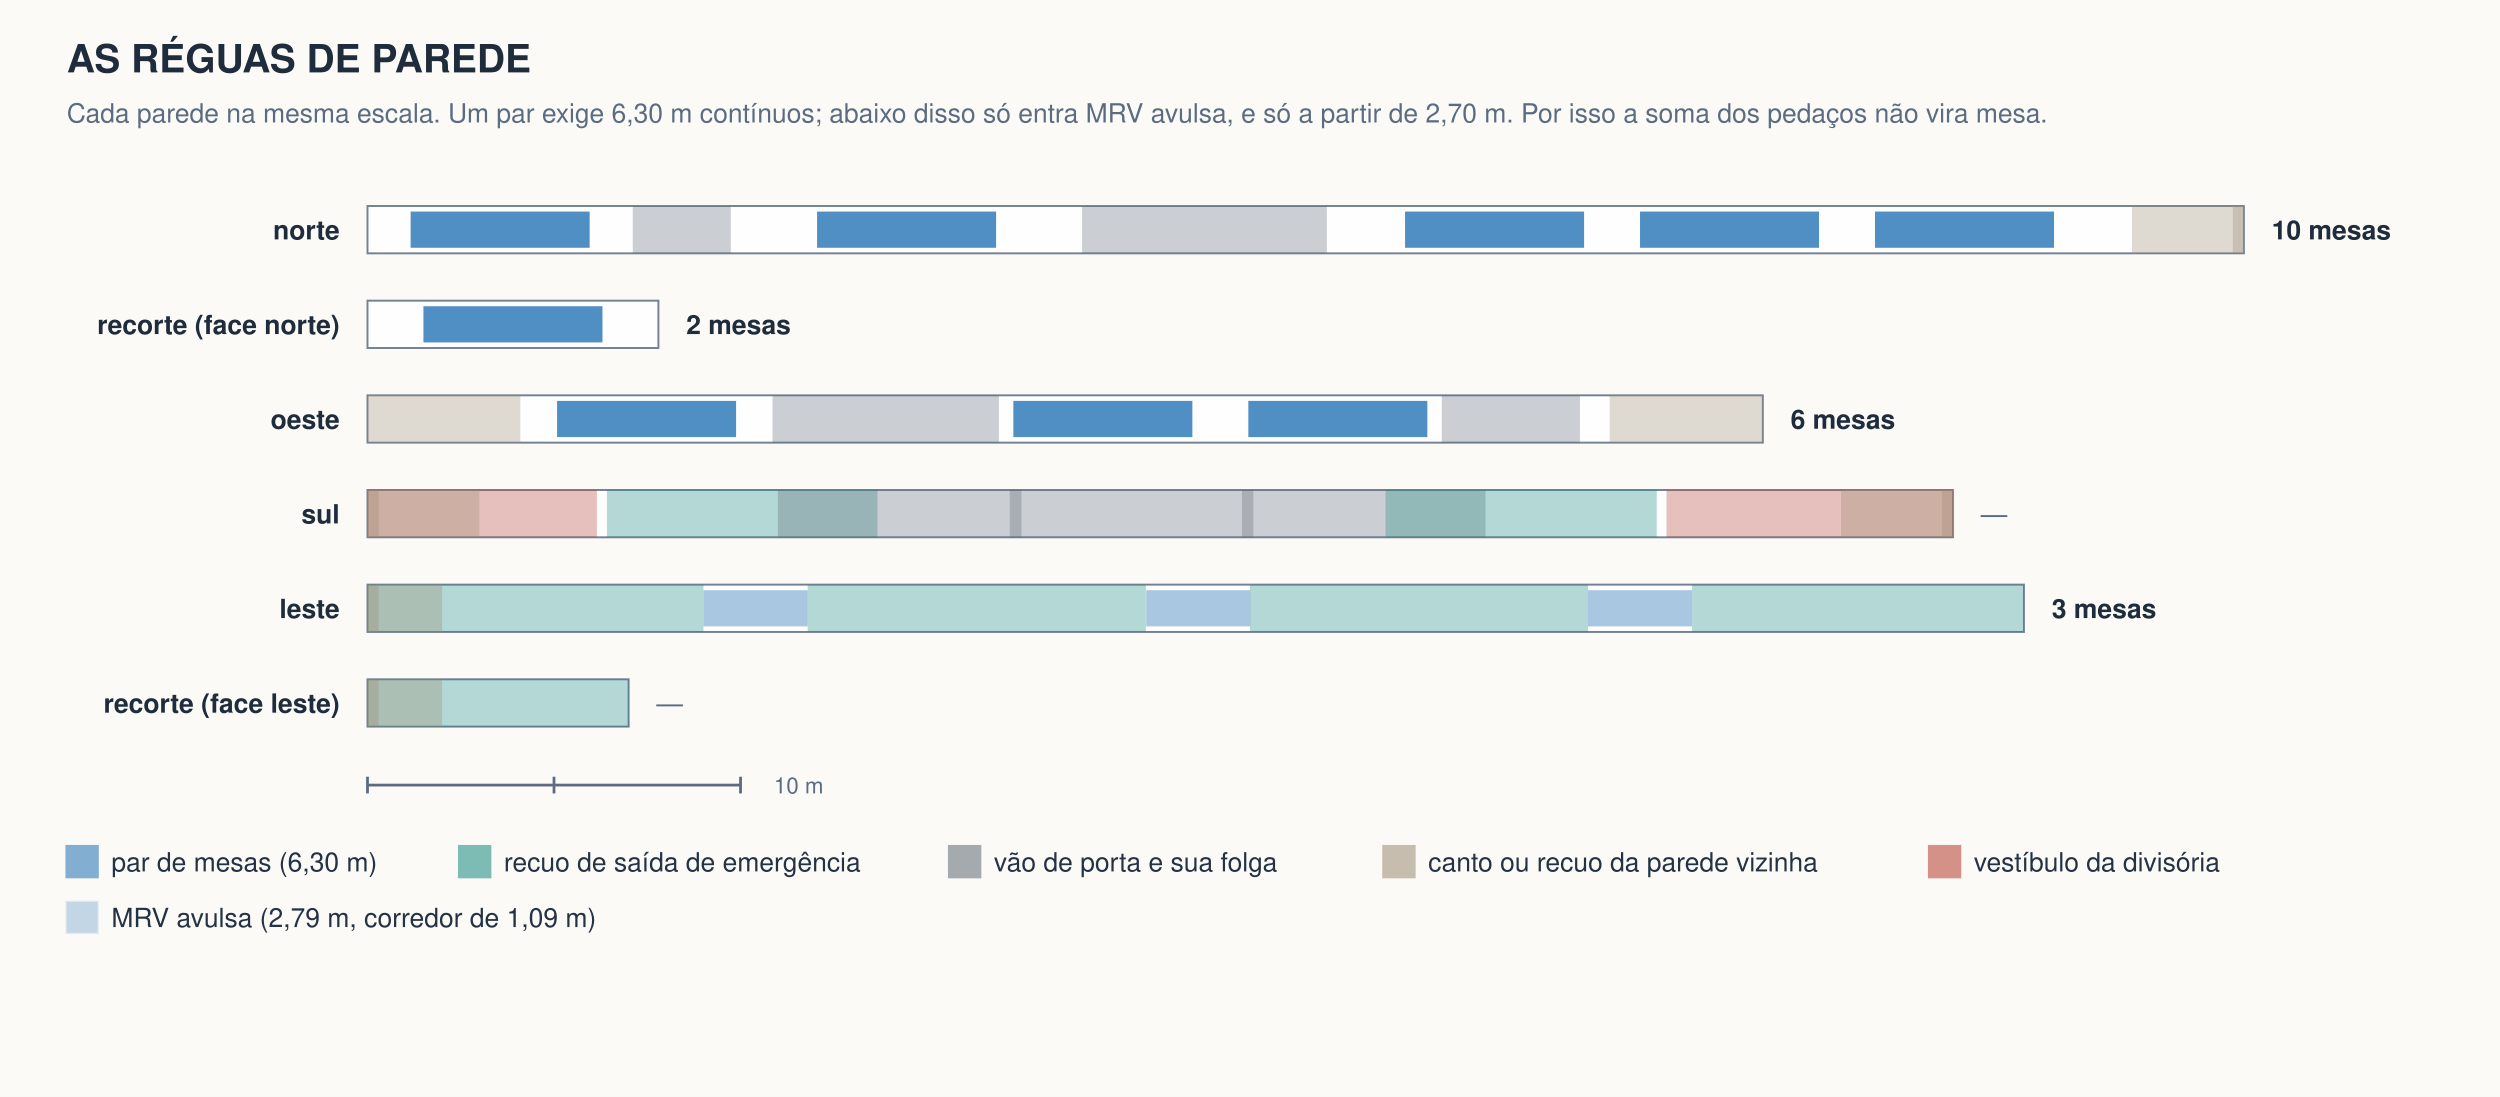
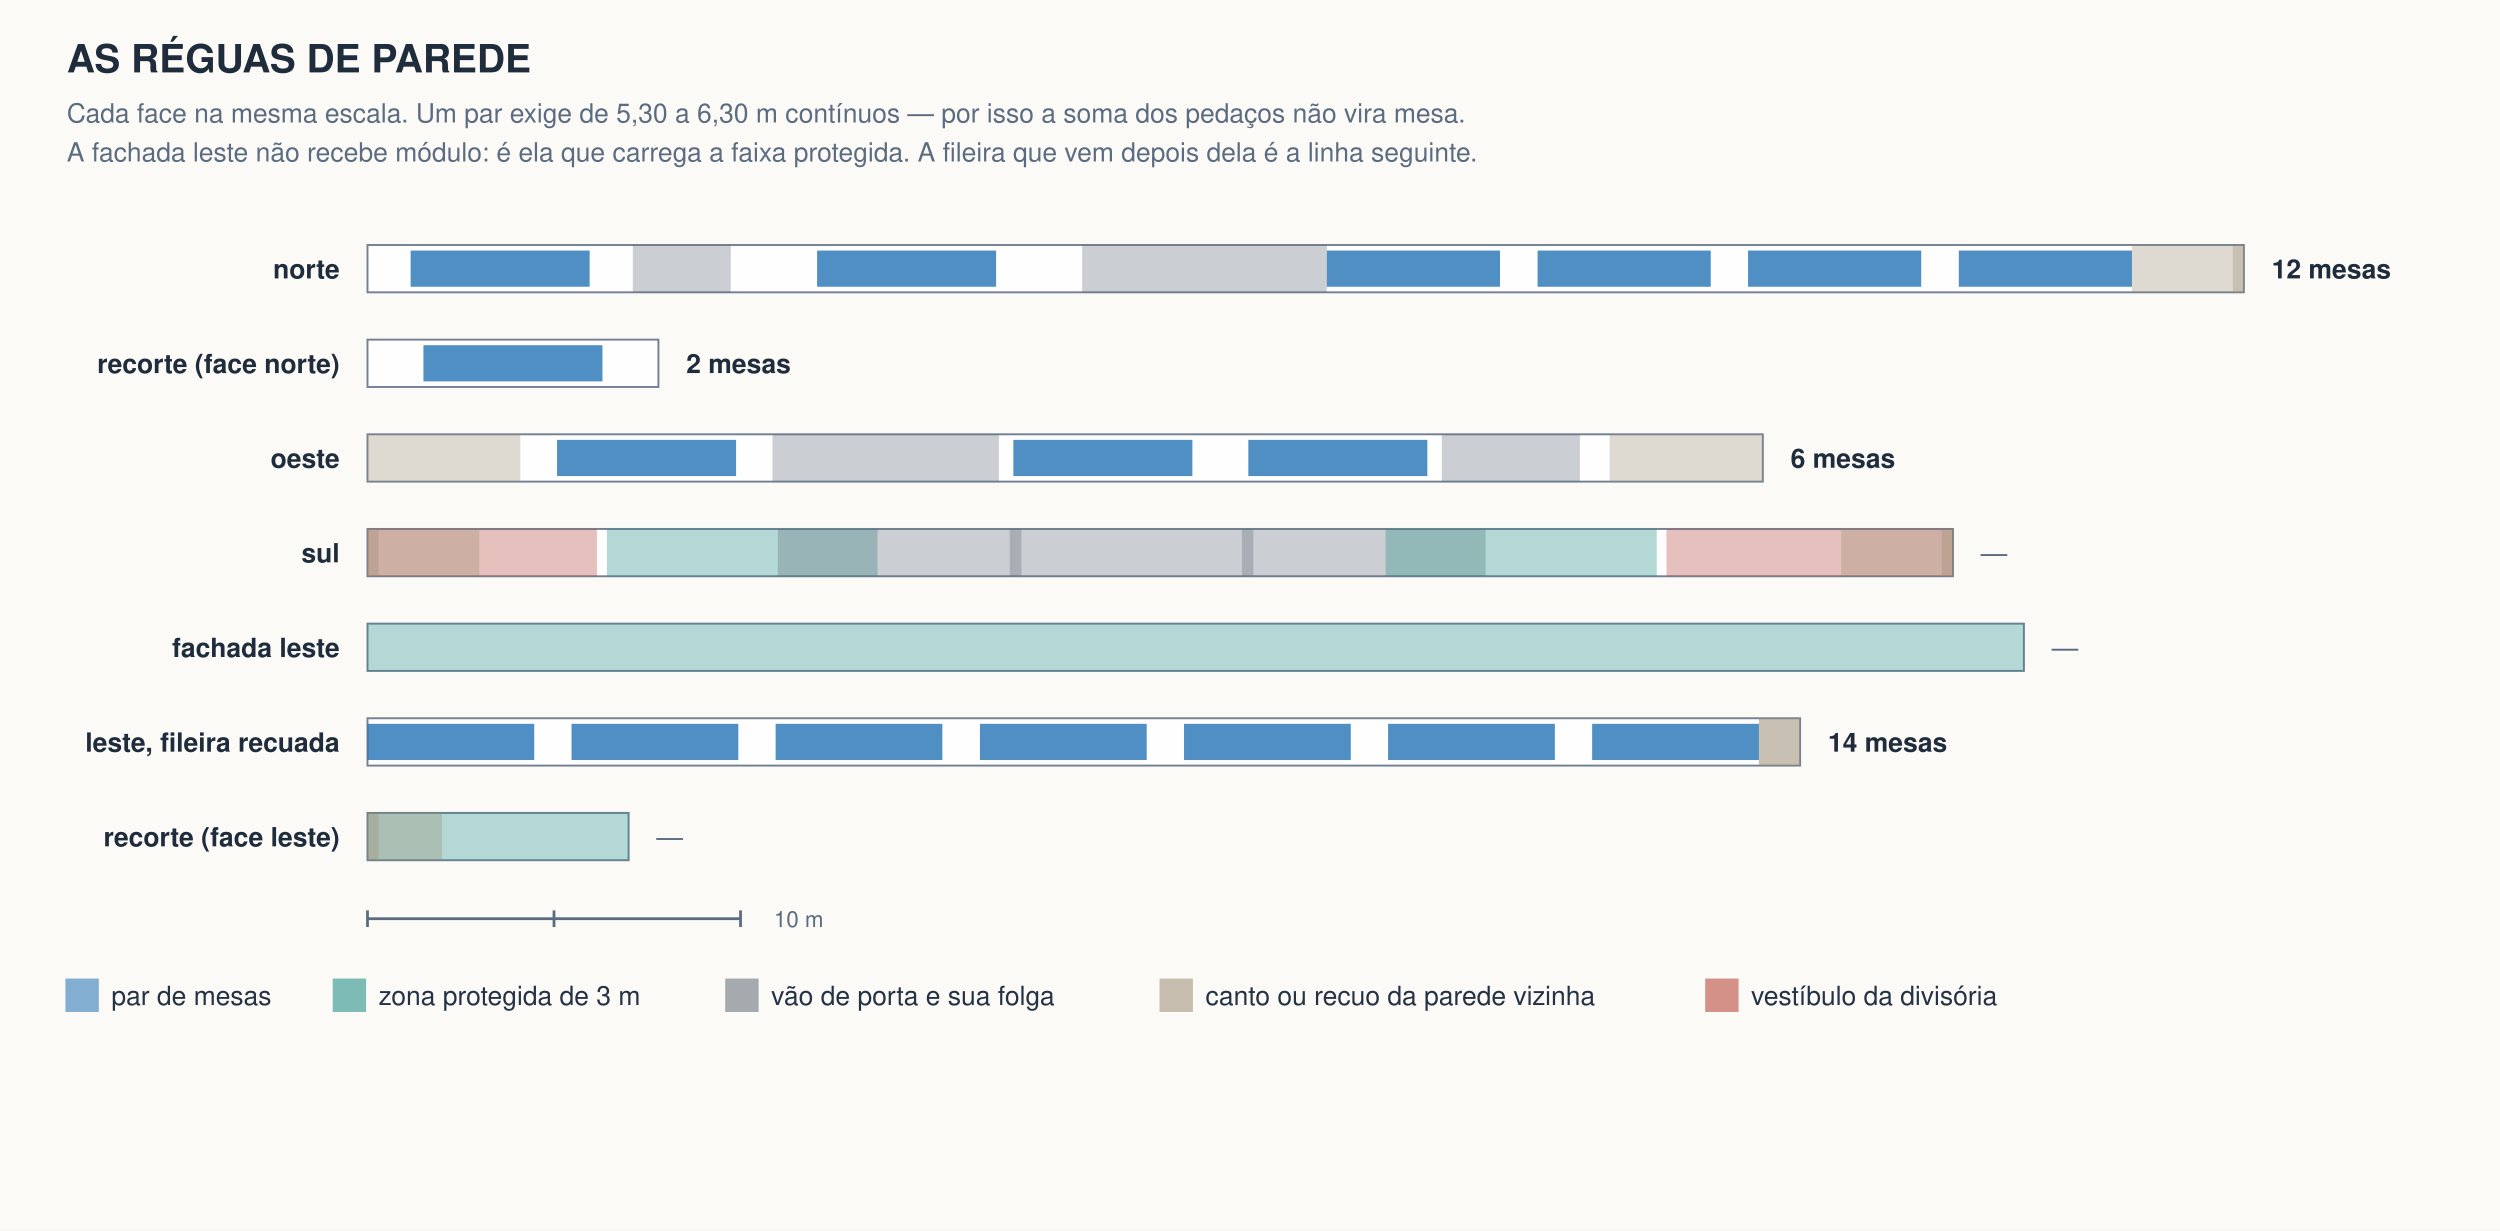
- <svg xmlns="http://www.w3.org/2000/svg" viewBox="0 0 898 394" style="width:100%;height:auto" role="img" aria-label="As réguas de parede do cenário B">
-   <rect x="0" y="0" width="898" height="394" fill="#fbfaf7" />
+ <svg xmlns="http://www.w3.org/2000/svg" viewBox="0 0 898 442" style="width:100%;height:auto" role="img" aria-label="As réguas de parede do cenário B">
+   <rect x="0" y="0" width="898" height="442" fill="#fbfaf7" />
  <text x="24.0" y="26.0" font-family="ui-sans-serif,system-ui,'Segoe UI',Helvetica,Arial,sans-serif" font-size="14" fill="#1f2c3c" text-anchor="start" font-weight="700">AS RÉGUAS DE PAREDE</text>
-   <text x="24.0" y="44.0" font-family="ui-sans-serif,system-ui,'Segoe UI',Helvetica,Arial,sans-serif" font-size="9.5" fill="#5c6c80" text-anchor="start">Cada parede na mesma escala. Um par exige 6,30 m contínuos; abaixo disso só entra MRV avulsa, e só a partir de 2,70 m. Por isso a soma dos pedaços não vira mesa.</text>
-   <text x="122.0" y="86.0" font-family="ui-sans-serif,system-ui,'Segoe UI',Helvetica,Arial,sans-serif" font-size="9.5" fill="#1f2c3c" text-anchor="end" font-weight="600">norte</text>
-   <rect x="132.0" y="74.0" width="674.0" height="17.0" fill="#fff" stroke="#5c6c80" stroke-width="0.7" opacity=".85" />
-   <rect x="227.3" y="74.0" width="35.2" height="17.0" fill="#5d6773" opacity=".32" />
-   <rect x="388.7" y="74.0" width="87.9" height="17.0" fill="#5d6773" opacity=".32" />
-   <rect x="765.8" y="74.0" width="40.2" height="17.0" fill="#9a8b72" opacity=".32" />
-   <rect x="802.0" y="74.0" width="4.0" height="17.0" fill="#9a8b72" opacity=".32" />
-   <rect x="147.5" y="76.0" width="64.3" height="13.0" fill="#1f6fb2" opacity=".78" />
-   <rect x="293.5" y="76.0" width="64.3" height="13.0" fill="#1f6fb2" opacity=".78" />
-   <rect x="504.7" y="76.0" width="64.3" height="13.0" fill="#1f6fb2" opacity=".78" />
-   <rect x="589.1" y="76.0" width="64.3" height="13.0" fill="#1f6fb2" opacity=".78" />
-   <rect x="673.5" y="76.0" width="64.3" height="13.0" fill="#1f6fb2" opacity=".78" />
-   <text x="816.0" y="86.0" font-family="ui-sans-serif,system-ui,'Segoe UI',Helvetica,Arial,sans-serif" font-size="9.5" fill="#1f2c3c" text-anchor="start" font-weight="600">10 mesas</text>
-   <text x="122.0" y="120.0" font-family="ui-sans-serif,system-ui,'Segoe UI',Helvetica,Arial,sans-serif" font-size="9.5" fill="#1f2c3c" text-anchor="end" font-weight="600">recorte (face norte)</text>
-   <rect x="132.0" y="108.0" width="104.5" height="17.0" fill="#fff" stroke="#5c6c80" stroke-width="0.7" opacity=".85" />
-   <rect x="152.1" y="110.0" width="64.3" height="13.0" fill="#1f6fb2" opacity=".78" />
-   <text x="246.5" y="120.0" font-family="ui-sans-serif,system-ui,'Segoe UI',Helvetica,Arial,sans-serif" font-size="9.5" fill="#1f2c3c" text-anchor="start" font-weight="600">2 mesas</text>
-   <text x="122.0" y="154.0" font-family="ui-sans-serif,system-ui,'Segoe UI',Helvetica,Arial,sans-serif" font-size="9.5" fill="#1f2c3c" text-anchor="end" font-weight="600">oeste</text>
-   <rect x="132.0" y="142.0" width="501.2" height="17.0" fill="#fff" stroke="#5c6c80" stroke-width="0.7" opacity=".85" />
-   <rect x="277.5" y="142.0" width="81.3" height="17.0" fill="#5d6773" opacity=".32" />
-   <rect x="517.9" y="142.0" width="49.6" height="17.0" fill="#5d6773" opacity=".32" />
-   <rect x="578.2" y="142.0" width="54.9" height="17.0" fill="#9a8b72" opacity=".32" />
-   <rect x="132.0" y="142.0" width="54.9" height="17.0" fill="#9a8b72" opacity=".32" />
-   <rect x="200.1" y="144.0" width="64.3" height="13.0" fill="#1f6fb2" opacity=".78" />
-   <rect x="364.0" y="144.0" width="64.3" height="13.0" fill="#1f6fb2" opacity=".78" />
-   <rect x="448.4" y="144.0" width="64.3" height="13.0" fill="#1f6fb2" opacity=".78" />
-   <text x="643.2" y="154.0" font-family="ui-sans-serif,system-ui,'Segoe UI',Helvetica,Arial,sans-serif" font-size="9.5" fill="#1f2c3c" text-anchor="start" font-weight="600">6 mesas</text>
-   <text x="122.0" y="188.0" font-family="ui-sans-serif,system-ui,'Segoe UI',Helvetica,Arial,sans-serif" font-size="9.5" fill="#1f2c3c" text-anchor="end" font-weight="600">sul</text>
-   <rect x="132.0" y="176.0" width="569.5" height="17.0" fill="#fff" stroke="#5c6c80" stroke-width="0.7" opacity=".85" />
-   <rect x="132.0" y="176.0" width="82.4" height="17.0" fill="#b23b2e" opacity=".32" />
-   <rect x="218.0" y="176.0" width="97.2" height="17.0" fill="#16867f" opacity=".32" />
-   <rect x="279.4" y="176.0" width="87.5" height="17.0" fill="#5d6773" opacity=".32" />
-   <rect x="362.7" y="176.0" width="87.5" height="17.0" fill="#5d6773" opacity=".32" />
-   <rect x="446.1" y="176.0" width="87.5" height="17.0" fill="#5d6773" opacity=".32" />
-   <rect x="497.7" y="176.0" width="97.4" height="17.0" fill="#16867f" opacity=".32" />
-   <rect x="598.6" y="176.0" width="102.9" height="17.0" fill="#b23b2e" opacity=".32" />
-   <rect x="661.3" y="176.0" width="40.2" height="17.0" fill="#9a8b72" opacity=".32" />
-   <rect x="132.0" y="176.0" width="40.2" height="17.0" fill="#9a8b72" opacity=".32" />
-   <rect x="697.5" y="176.0" width="4.0" height="17.0" fill="#9a8b72" opacity=".32" />
-   <rect x="132.0" y="176.0" width="4.0" height="17.0" fill="#9a8b72" opacity=".32" />
-   <text x="711.5" y="188.0" font-family="ui-sans-serif,system-ui,'Segoe UI',Helvetica,Arial,sans-serif" font-size="9.5" fill="#5c6c80" text-anchor="start">—</text>
-   <text x="122.0" y="222.0" font-family="ui-sans-serif,system-ui,'Segoe UI',Helvetica,Arial,sans-serif" font-size="9.5" fill="#1f2c3c" text-anchor="end" font-weight="600">leste</text>
-   <rect x="132.0" y="210.0" width="595.0" height="17.0" fill="#fff" stroke="#5c6c80" stroke-width="0.7" opacity=".85" />
-   <rect x="132.0" y="210.0" width="120.7" height="17.0" fill="#16867f" opacity=".32" />
-   <rect x="290.1" y="210.0" width="121.5" height="17.0" fill="#16867f" opacity=".32" />
-   <rect x="449.0" y="210.0" width="121.4" height="17.0" fill="#16867f" opacity=".32" />
-   <rect x="607.8" y="210.0" width="119.1" height="17.0" fill="#16867f" opacity=".32" />
-   <rect x="132.0" y="210.0" width="26.8" height="17.0" fill="#9a8b72" opacity=".32" />
-   <rect x="132.0" y="210.0" width="4.0" height="17.0" fill="#9a8b72" opacity=".32" />
-   <rect x="252.7" y="212.0" width="37.4" height="13.0" fill="#1f6fb2" opacity=".38" />
-   <rect x="411.7" y="212.0" width="37.4" height="13.0" fill="#1f6fb2" opacity=".38" />
-   <rect x="570.4" y="212.0" width="37.4" height="13.0" fill="#1f6fb2" opacity=".38" />
-   <text x="737.0" y="222.0" font-family="ui-sans-serif,system-ui,'Segoe UI',Helvetica,Arial,sans-serif" font-size="9.5" fill="#1f2c3c" text-anchor="start" font-weight="600">3 mesas</text>
-   <text x="122.0" y="256.0" font-family="ui-sans-serif,system-ui,'Segoe UI',Helvetica,Arial,sans-serif" font-size="9.5" fill="#1f2c3c" text-anchor="end" font-weight="600">recorte (face leste)</text>
-   <rect x="132.0" y="244.0" width="93.8" height="17.0" fill="#fff" stroke="#5c6c80" stroke-width="0.7" opacity=".85" />
-   <rect x="132.0" y="244.0" width="93.8" height="17.0" fill="#16867f" opacity=".32" />
-   <rect x="132.0" y="244.0" width="26.8" height="17.0" fill="#9a8b72" opacity=".32" />
-   <rect x="132.0" y="244.0" width="4.0" height="17.0" fill="#9a8b72" opacity=".32" />
-   <text x="235.8" y="256.0" font-family="ui-sans-serif,system-ui,'Segoe UI',Helvetica,Arial,sans-serif" font-size="9.5" fill="#5c6c80" text-anchor="start">—</text>
-   <line x1="132.0" y1="282.0" x2="266.0" y2="282.0" stroke="#5c6c80" stroke-width="1" />
-   <line x1="132.0" y1="279.0" x2="132.0" y2="285.0" stroke="#5c6c80" stroke-width="1" />
-   <line x1="199.0" y1="279.0" x2="199.0" y2="285.0" stroke="#5c6c80" stroke-width="1" />
-   <line x1="266.0" y1="279.0" x2="266.0" y2="285.0" stroke="#5c6c80" stroke-width="1" />
-   <text x="278.0" y="285.0" font-family="ui-sans-serif,system-ui,'Segoe UI',Helvetica,Arial,sans-serif" font-size="8" fill="#5c6c80" text-anchor="start">10 m</text>
-   <rect x="24.0" y="304.0" width="11" height="11" fill="#1f6fb2" opacity=".55" stroke="#1f6fb2" />
-   <text x="40.0" y="313.0" font-family="ui-sans-serif,system-ui,'Segoe UI',Helvetica,Arial,sans-serif" font-size="9.5" fill="#243244" text-anchor="start">par de mesas (6,30 m)</text>
-   <rect x="165.0" y="304.0" width="11" height="11" fill="#16867f" opacity=".55" stroke="#16867f" />
-   <text x="181.0" y="313.0" font-family="ui-sans-serif,system-ui,'Segoe UI',Helvetica,Arial,sans-serif" font-size="9.5" fill="#243244" text-anchor="start">recuo de saída de emergência</text>
-   <rect x="341.0" y="304.0" width="11" height="11" fill="#5d6773" opacity=".55" stroke="#5d6773" />
-   <text x="357.0" y="313.0" font-family="ui-sans-serif,system-ui,'Segoe UI',Helvetica,Arial,sans-serif" font-size="9.5" fill="#243244" text-anchor="start">vão de porta e sua folga</text>
-   <rect x="497.0" y="304.0" width="11" height="11" fill="#9a8b72" opacity=".55" stroke="#9a8b72" />
-   <text x="513.0" y="313.0" font-family="ui-sans-serif,system-ui,'Segoe UI',Helvetica,Arial,sans-serif" font-size="9.5" fill="#243244" text-anchor="start">canto ou recuo da parede vizinha</text>
-   <rect x="693.0" y="304.0" width="11" height="11" fill="#b23b2e" opacity=".55" stroke="#b23b2e" />
-   <text x="709.0" y="313.0" font-family="ui-sans-serif,system-ui,'Segoe UI',Helvetica,Arial,sans-serif" font-size="9.5" fill="#243244" text-anchor="start">vestíbulo da divisória</text>
-   <rect x="24.0" y="324.0" width="11" height="11" fill="#1f6fb2" opacity=".26" stroke="#1f6fb2" stroke-opacity=".5" />
-   <text x="40.0" y="333.0" font-family="ui-sans-serif,system-ui,'Segoe UI',Helvetica,Arial,sans-serif" font-size="9.5" fill="#243244" text-anchor="start">MRV avulsa (2,79 m, corredor de 1,09 m)</text>
+   <text x="24.0" y="44.0" font-family="ui-sans-serif,system-ui,'Segoe UI',Helvetica,Arial,sans-serif" font-size="9.5" fill="#5c6c80" text-anchor="start">Cada face na mesma escala. Um par exige de 5,30 a 6,30 m contínuos — por isso a soma dos pedaços não vira mesa.</text>
+   <text x="24.0" y="58.0" font-family="ui-sans-serif,system-ui,'Segoe UI',Helvetica,Arial,sans-serif" font-size="9.5" fill="#5c6c80" text-anchor="start">A fachada leste não recebe módulo: é ela que carrega a faixa protegida. A fileira que vem depois dela é a linha seguinte.</text>
+   <text x="122.0" y="100.0" font-family="ui-sans-serif,system-ui,'Segoe UI',Helvetica,Arial,sans-serif" font-size="9.5" fill="#1f2c3c" text-anchor="end" font-weight="600">norte</text>
+   <rect x="132.0" y="88.0" width="674.0" height="17.0" fill="#fff" stroke="#5c6c80" stroke-width="0.7" opacity=".85" />
+   <rect x="227.3" y="88.0" width="35.2" height="17.0" fill="#5d6773" opacity=".32" />
+   <rect x="388.7" y="88.0" width="87.9" height="17.0" fill="#5d6773" opacity=".32" />
+   <rect x="765.8" y="88.0" width="40.2" height="17.0" fill="#9a8b72" opacity=".32" />
+   <rect x="802.0" y="88.0" width="4.0" height="17.0" fill="#9a8b72" opacity=".32" />
+   <rect x="147.5" y="90.0" width="64.3" height="13.0" fill="#1f6fb2" opacity=".78" />
+   <rect x="293.5" y="90.0" width="64.3" height="13.0" fill="#1f6fb2" opacity=".78" />
+   <rect x="476.6" y="90.0" width="62.2" height="13.0" fill="#1f6fb2" opacity=".78" />
+   <rect x="552.3" y="90.0" width="62.2" height="13.0" fill="#1f6fb2" opacity=".78" />
+   <rect x="627.9" y="90.0" width="62.2" height="13.0" fill="#1f6fb2" opacity=".78" />
+   <rect x="703.6" y="90.0" width="62.2" height="13.0" fill="#1f6fb2" opacity=".78" />
+   <text x="816.0" y="100.0" font-family="ui-sans-serif,system-ui,'Segoe UI',Helvetica,Arial,sans-serif" font-size="9.5" fill="#1f2c3c" text-anchor="start" font-weight="600">12 mesas</text>
+   <text x="122.0" y="134.0" font-family="ui-sans-serif,system-ui,'Segoe UI',Helvetica,Arial,sans-serif" font-size="9.5" fill="#1f2c3c" text-anchor="end" font-weight="600">recorte (face norte)</text>
+   <rect x="132.0" y="122.0" width="104.5" height="17.0" fill="#fff" stroke="#5c6c80" stroke-width="0.7" opacity=".85" />
+   <rect x="152.1" y="124.0" width="64.3" height="13.0" fill="#1f6fb2" opacity=".78" />
+   <text x="246.5" y="134.0" font-family="ui-sans-serif,system-ui,'Segoe UI',Helvetica,Arial,sans-serif" font-size="9.5" fill="#1f2c3c" text-anchor="start" font-weight="600">2 mesas</text>
+   <text x="122.0" y="168.0" font-family="ui-sans-serif,system-ui,'Segoe UI',Helvetica,Arial,sans-serif" font-size="9.5" fill="#1f2c3c" text-anchor="end" font-weight="600">oeste</text>
+   <rect x="132.0" y="156.0" width="501.2" height="17.0" fill="#fff" stroke="#5c6c80" stroke-width="0.7" opacity=".85" />
+   <rect x="277.5" y="156.0" width="81.3" height="17.0" fill="#5d6773" opacity=".32" />
+   <rect x="517.9" y="156.0" width="49.6" height="17.0" fill="#5d6773" opacity=".32" />
+   <rect x="578.2" y="156.0" width="54.9" height="17.0" fill="#9a8b72" opacity=".32" />
+   <rect x="132.0" y="156.0" width="54.9" height="17.0" fill="#9a8b72" opacity=".32" />
+   <rect x="200.1" y="158.0" width="64.3" height="13.0" fill="#1f6fb2" opacity=".78" />
+   <rect x="364.0" y="158.0" width="64.3" height="13.0" fill="#1f6fb2" opacity=".78" />
+   <rect x="448.4" y="158.0" width="64.3" height="13.0" fill="#1f6fb2" opacity=".78" />
+   <text x="643.2" y="168.0" font-family="ui-sans-serif,system-ui,'Segoe UI',Helvetica,Arial,sans-serif" font-size="9.5" fill="#1f2c3c" text-anchor="start" font-weight="600">6 mesas</text>
+   <text x="122.0" y="202.0" font-family="ui-sans-serif,system-ui,'Segoe UI',Helvetica,Arial,sans-serif" font-size="9.5" fill="#1f2c3c" text-anchor="end" font-weight="600">sul</text>
+   <rect x="132.0" y="190.0" width="569.5" height="17.0" fill="#fff" stroke="#5c6c80" stroke-width="0.7" opacity=".85" />
+   <rect x="132.0" y="190.0" width="82.4" height="17.0" fill="#b23b2e" opacity=".32" />
+   <rect x="218.0" y="190.0" width="97.2" height="17.0" fill="#16867f" opacity=".32" />
+   <rect x="279.4" y="190.0" width="87.5" height="17.0" fill="#5d6773" opacity=".32" />
+   <rect x="362.7" y="190.0" width="87.5" height="17.0" fill="#5d6773" opacity=".32" />
+   <rect x="446.1" y="190.0" width="87.5" height="17.0" fill="#5d6773" opacity=".32" />
+   <rect x="497.7" y="190.0" width="97.4" height="17.0" fill="#16867f" opacity=".32" />
+   <rect x="598.6" y="190.0" width="102.9" height="17.0" fill="#b23b2e" opacity=".32" />
+   <rect x="661.3" y="190.0" width="40.2" height="17.0" fill="#9a8b72" opacity=".32" />
+   <rect x="132.0" y="190.0" width="40.2" height="17.0" fill="#9a8b72" opacity=".32" />
+   <rect x="697.5" y="190.0" width="4.0" height="17.0" fill="#9a8b72" opacity=".32" />
+   <rect x="132.0" y="190.0" width="4.0" height="17.0" fill="#9a8b72" opacity=".32" />
+   <text x="711.5" y="202.0" font-family="ui-sans-serif,system-ui,'Segoe UI',Helvetica,Arial,sans-serif" font-size="9.5" fill="#5c6c80" text-anchor="start">—</text>
+   <text x="122.0" y="236.0" font-family="ui-sans-serif,system-ui,'Segoe UI',Helvetica,Arial,sans-serif" font-size="9.5" fill="#1f2c3c" text-anchor="end" font-weight="600">fachada leste</text>
+   <rect x="132.0" y="224.0" width="595.0" height="17.0" fill="#fff" stroke="#5c6c80" stroke-width="0.7" opacity=".85" />
+   <rect x="132.0" y="224.0" width="595.0" height="17.0" fill="#16867f" opacity=".32" />
+   <text x="737.0" y="236.0" font-family="ui-sans-serif,system-ui,'Segoe UI',Helvetica,Arial,sans-serif" font-size="9.5" fill="#5c6c80" text-anchor="start">—</text>
+   <text x="122.0" y="270.0" font-family="ui-sans-serif,system-ui,'Segoe UI',Helvetica,Arial,sans-serif" font-size="9.5" fill="#1f2c3c" text-anchor="end" font-weight="600">leste, fileira recuada</text>
+   <rect x="132.0" y="258.0" width="514.6" height="17.0" fill="#fff" stroke="#5c6c80" stroke-width="0.7" opacity=".85" />
+   <rect x="631.8" y="258.0" width="14.7" height="17.0" fill="#9a8b72" opacity=".32" />
+   <rect x="631.8" y="258.0" width="14.7" height="17.0" fill="#9a8b72" opacity=".32" />
+   <rect x="132.0" y="260.0" width="59.9" height="13.0" fill="#1f6fb2" opacity=".78" />
+   <rect x="205.3" y="260.0" width="59.9" height="13.0" fill="#1f6fb2" opacity=".78" />
+   <rect x="278.6" y="260.0" width="59.9" height="13.0" fill="#1f6fb2" opacity=".78" />
+   <rect x="352.0" y="260.0" width="59.9" height="13.0" fill="#1f6fb2" opacity=".78" />
+   <rect x="425.3" y="260.0" width="59.9" height="13.0" fill="#1f6fb2" opacity=".78" />
+   <rect x="498.6" y="260.0" width="59.9" height="13.0" fill="#1f6fb2" opacity=".78" />
+   <rect x="571.9" y="260.0" width="59.9" height="13.0" fill="#1f6fb2" opacity=".78" />
+   <text x="656.6" y="270.0" font-family="ui-sans-serif,system-ui,'Segoe UI',Helvetica,Arial,sans-serif" font-size="9.5" fill="#1f2c3c" text-anchor="start" font-weight="600">14 mesas</text>
+   <text x="122.0" y="304.0" font-family="ui-sans-serif,system-ui,'Segoe UI',Helvetica,Arial,sans-serif" font-size="9.5" fill="#1f2c3c" text-anchor="end" font-weight="600">recorte (face leste)</text>
+   <rect x="132.0" y="292.0" width="93.8" height="17.0" fill="#fff" stroke="#5c6c80" stroke-width="0.7" opacity=".85" />
+   <rect x="132.0" y="292.0" width="93.8" height="17.0" fill="#16867f" opacity=".32" />
+   <rect x="132.0" y="292.0" width="26.8" height="17.0" fill="#9a8b72" opacity=".32" />
+   <rect x="132.0" y="292.0" width="4.0" height="17.0" fill="#9a8b72" opacity=".32" />
+   <text x="235.8" y="304.0" font-family="ui-sans-serif,system-ui,'Segoe UI',Helvetica,Arial,sans-serif" font-size="9.5" fill="#5c6c80" text-anchor="start">—</text>
+   <line x1="132.0" y1="330.0" x2="266.0" y2="330.0" stroke="#5c6c80" stroke-width="1" />
+   <line x1="132.0" y1="327.0" x2="132.0" y2="333.0" stroke="#5c6c80" stroke-width="1" />
+   <line x1="199.0" y1="327.0" x2="199.0" y2="333.0" stroke="#5c6c80" stroke-width="1" />
+   <line x1="266.0" y1="327.0" x2="266.0" y2="333.0" stroke="#5c6c80" stroke-width="1" />
+   <text x="278.0" y="333.0" font-family="ui-sans-serif,system-ui,'Segoe UI',Helvetica,Arial,sans-serif" font-size="8" fill="#5c6c80" text-anchor="start">10 m</text>
+   <rect x="24.0" y="352.0" width="11" height="11" fill="#1f6fb2" opacity=".55" stroke="#1f6fb2" />
+   <text x="40.0" y="361.0" font-family="ui-sans-serif,system-ui,'Segoe UI',Helvetica,Arial,sans-serif" font-size="9.5" fill="#243244" text-anchor="start">par de mesas</text>
+   <rect x="120.0" y="352.0" width="11" height="11" fill="#16867f" opacity=".55" stroke="#16867f" />
+   <text x="136.0" y="361.0" font-family="ui-sans-serif,system-ui,'Segoe UI',Helvetica,Arial,sans-serif" font-size="9.5" fill="#243244" text-anchor="start">zona protegida de 3 m</text>
+   <rect x="261.0" y="352.0" width="11" height="11" fill="#5d6773" opacity=".55" stroke="#5d6773" />
+   <text x="277.0" y="361.0" font-family="ui-sans-serif,system-ui,'Segoe UI',Helvetica,Arial,sans-serif" font-size="9.5" fill="#243244" text-anchor="start">vão de porta e sua folga</text>
+   <rect x="417.0" y="352.0" width="11" height="11" fill="#9a8b72" opacity=".55" stroke="#9a8b72" />
+   <text x="433.0" y="361.0" font-family="ui-sans-serif,system-ui,'Segoe UI',Helvetica,Arial,sans-serif" font-size="9.5" fill="#243244" text-anchor="start">canto ou recuo da parede vizinha</text>
+   <rect x="613.0" y="352.0" width="11" height="11" fill="#b23b2e" opacity=".55" stroke="#b23b2e" />
+   <text x="629.0" y="361.0" font-family="ui-sans-serif,system-ui,'Segoe UI',Helvetica,Arial,sans-serif" font-size="9.5" fill="#243244" text-anchor="start">vestíbulo da divisória</text>
</svg>
